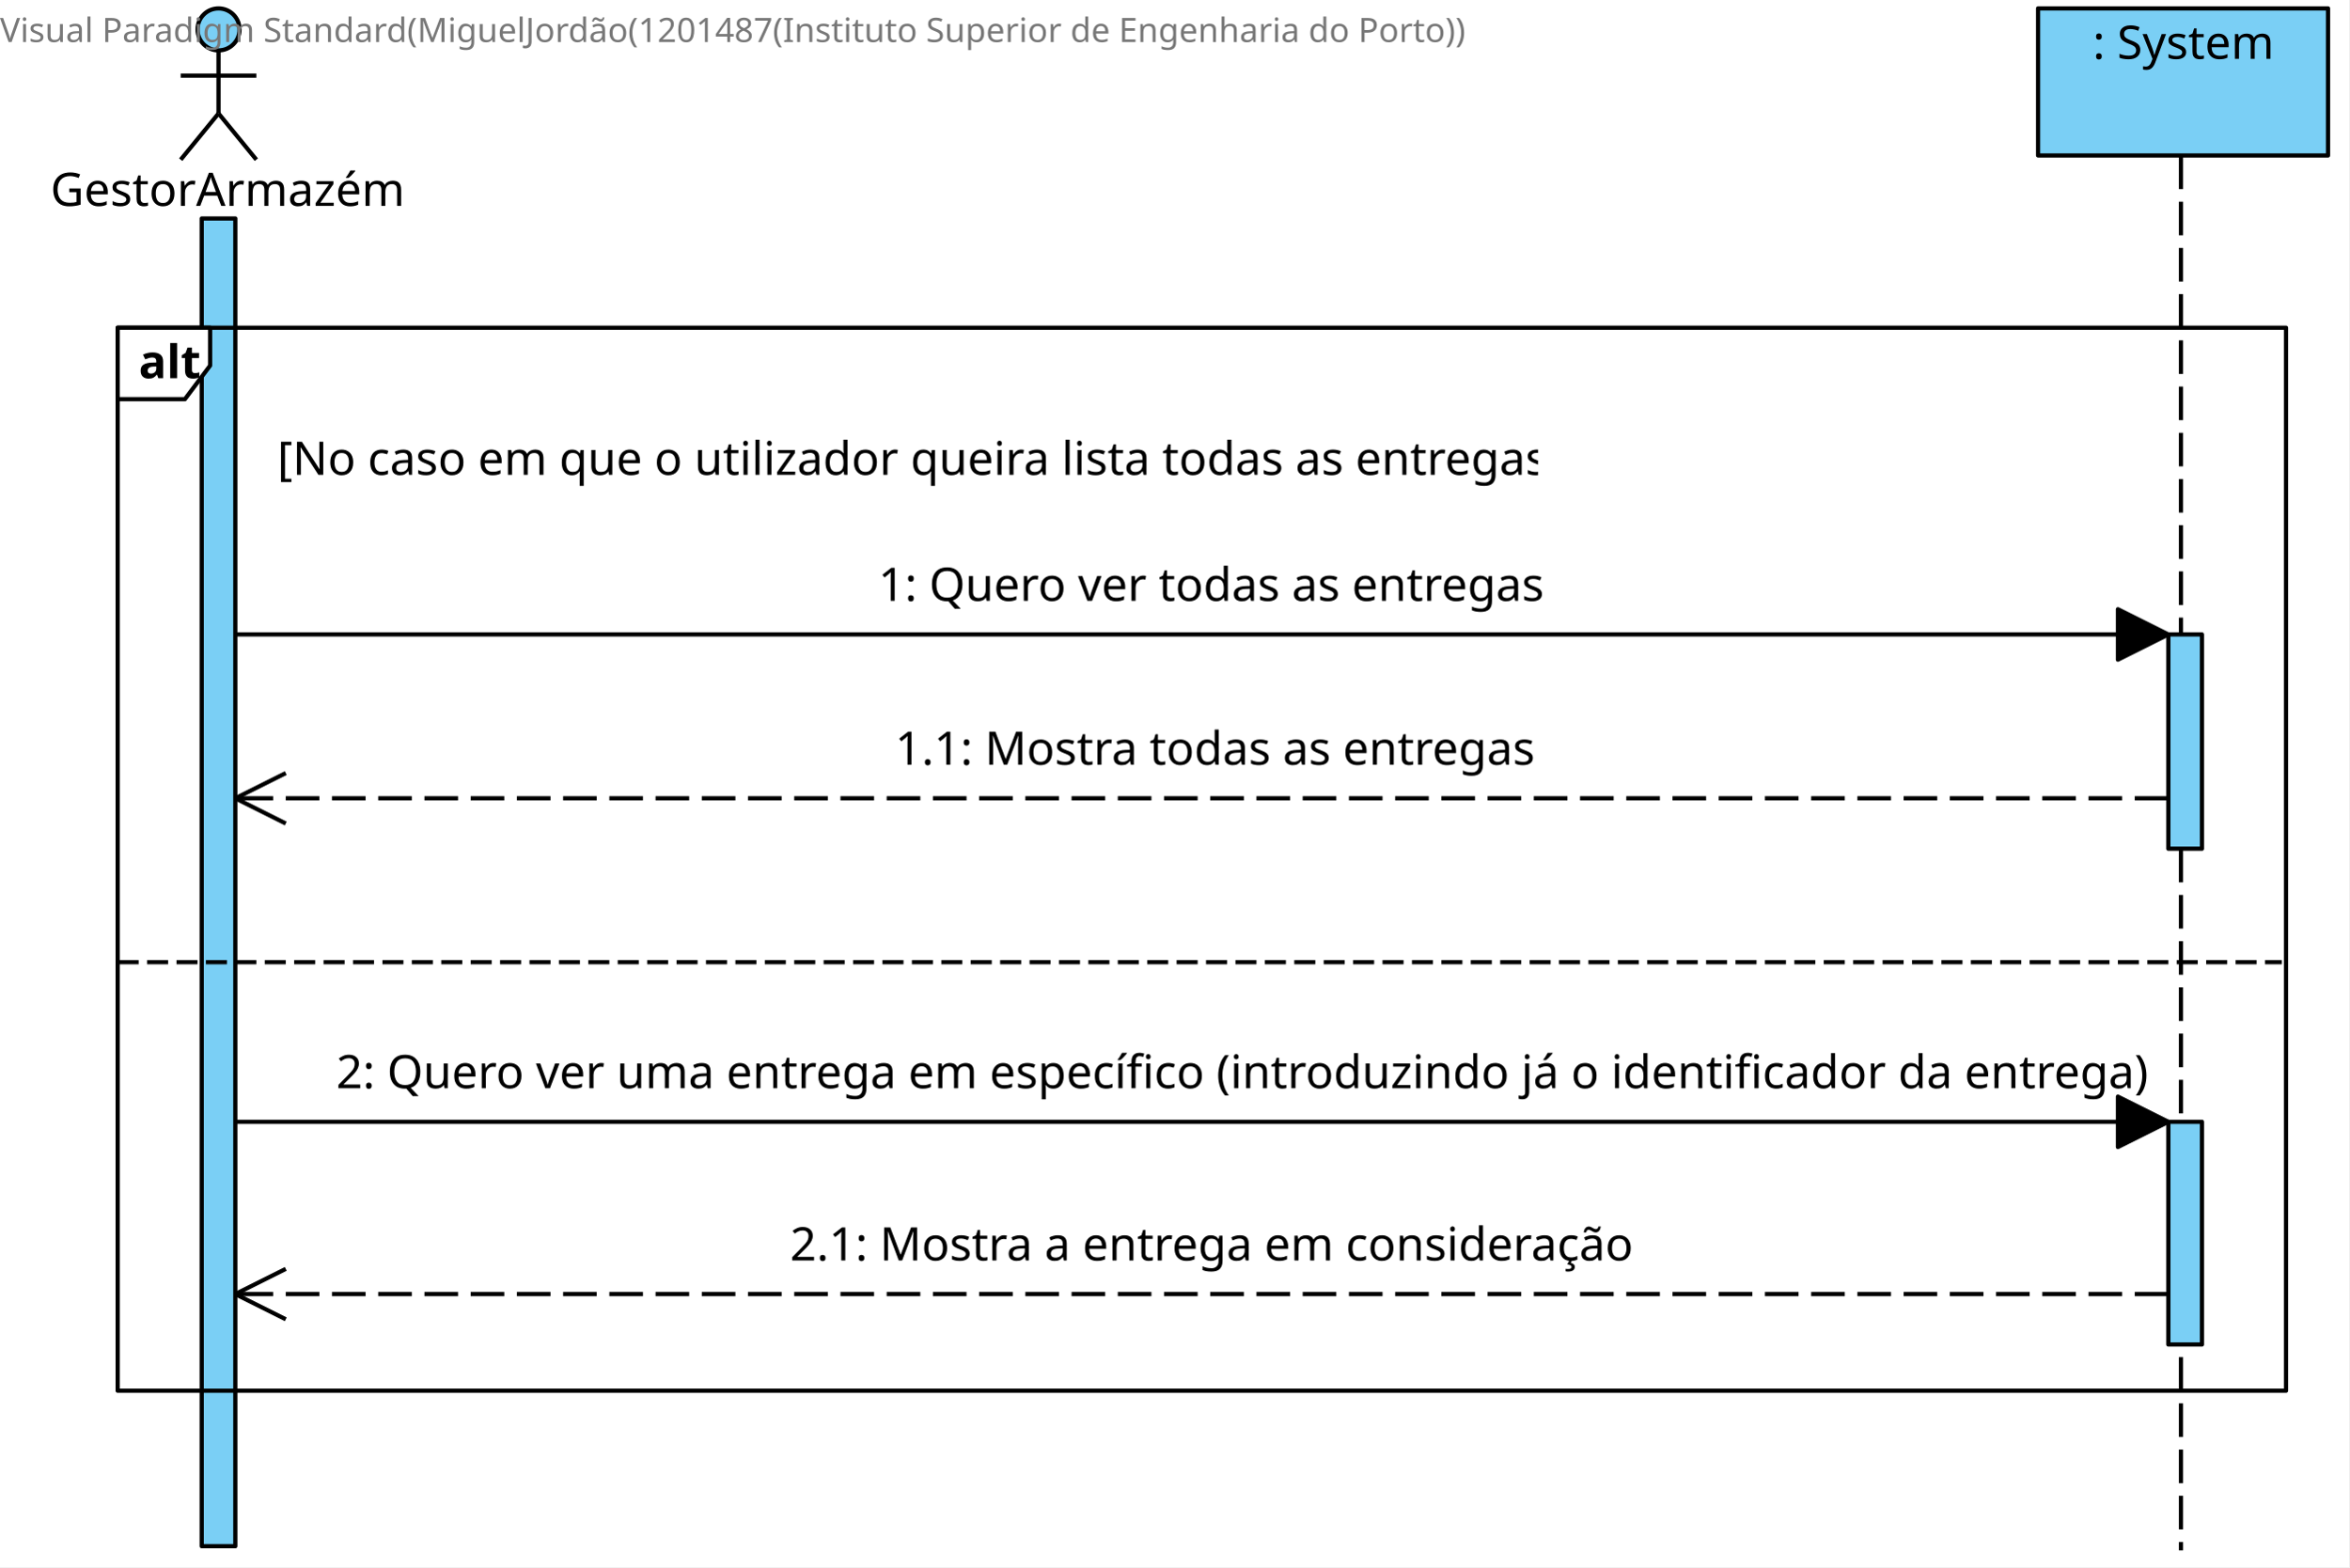
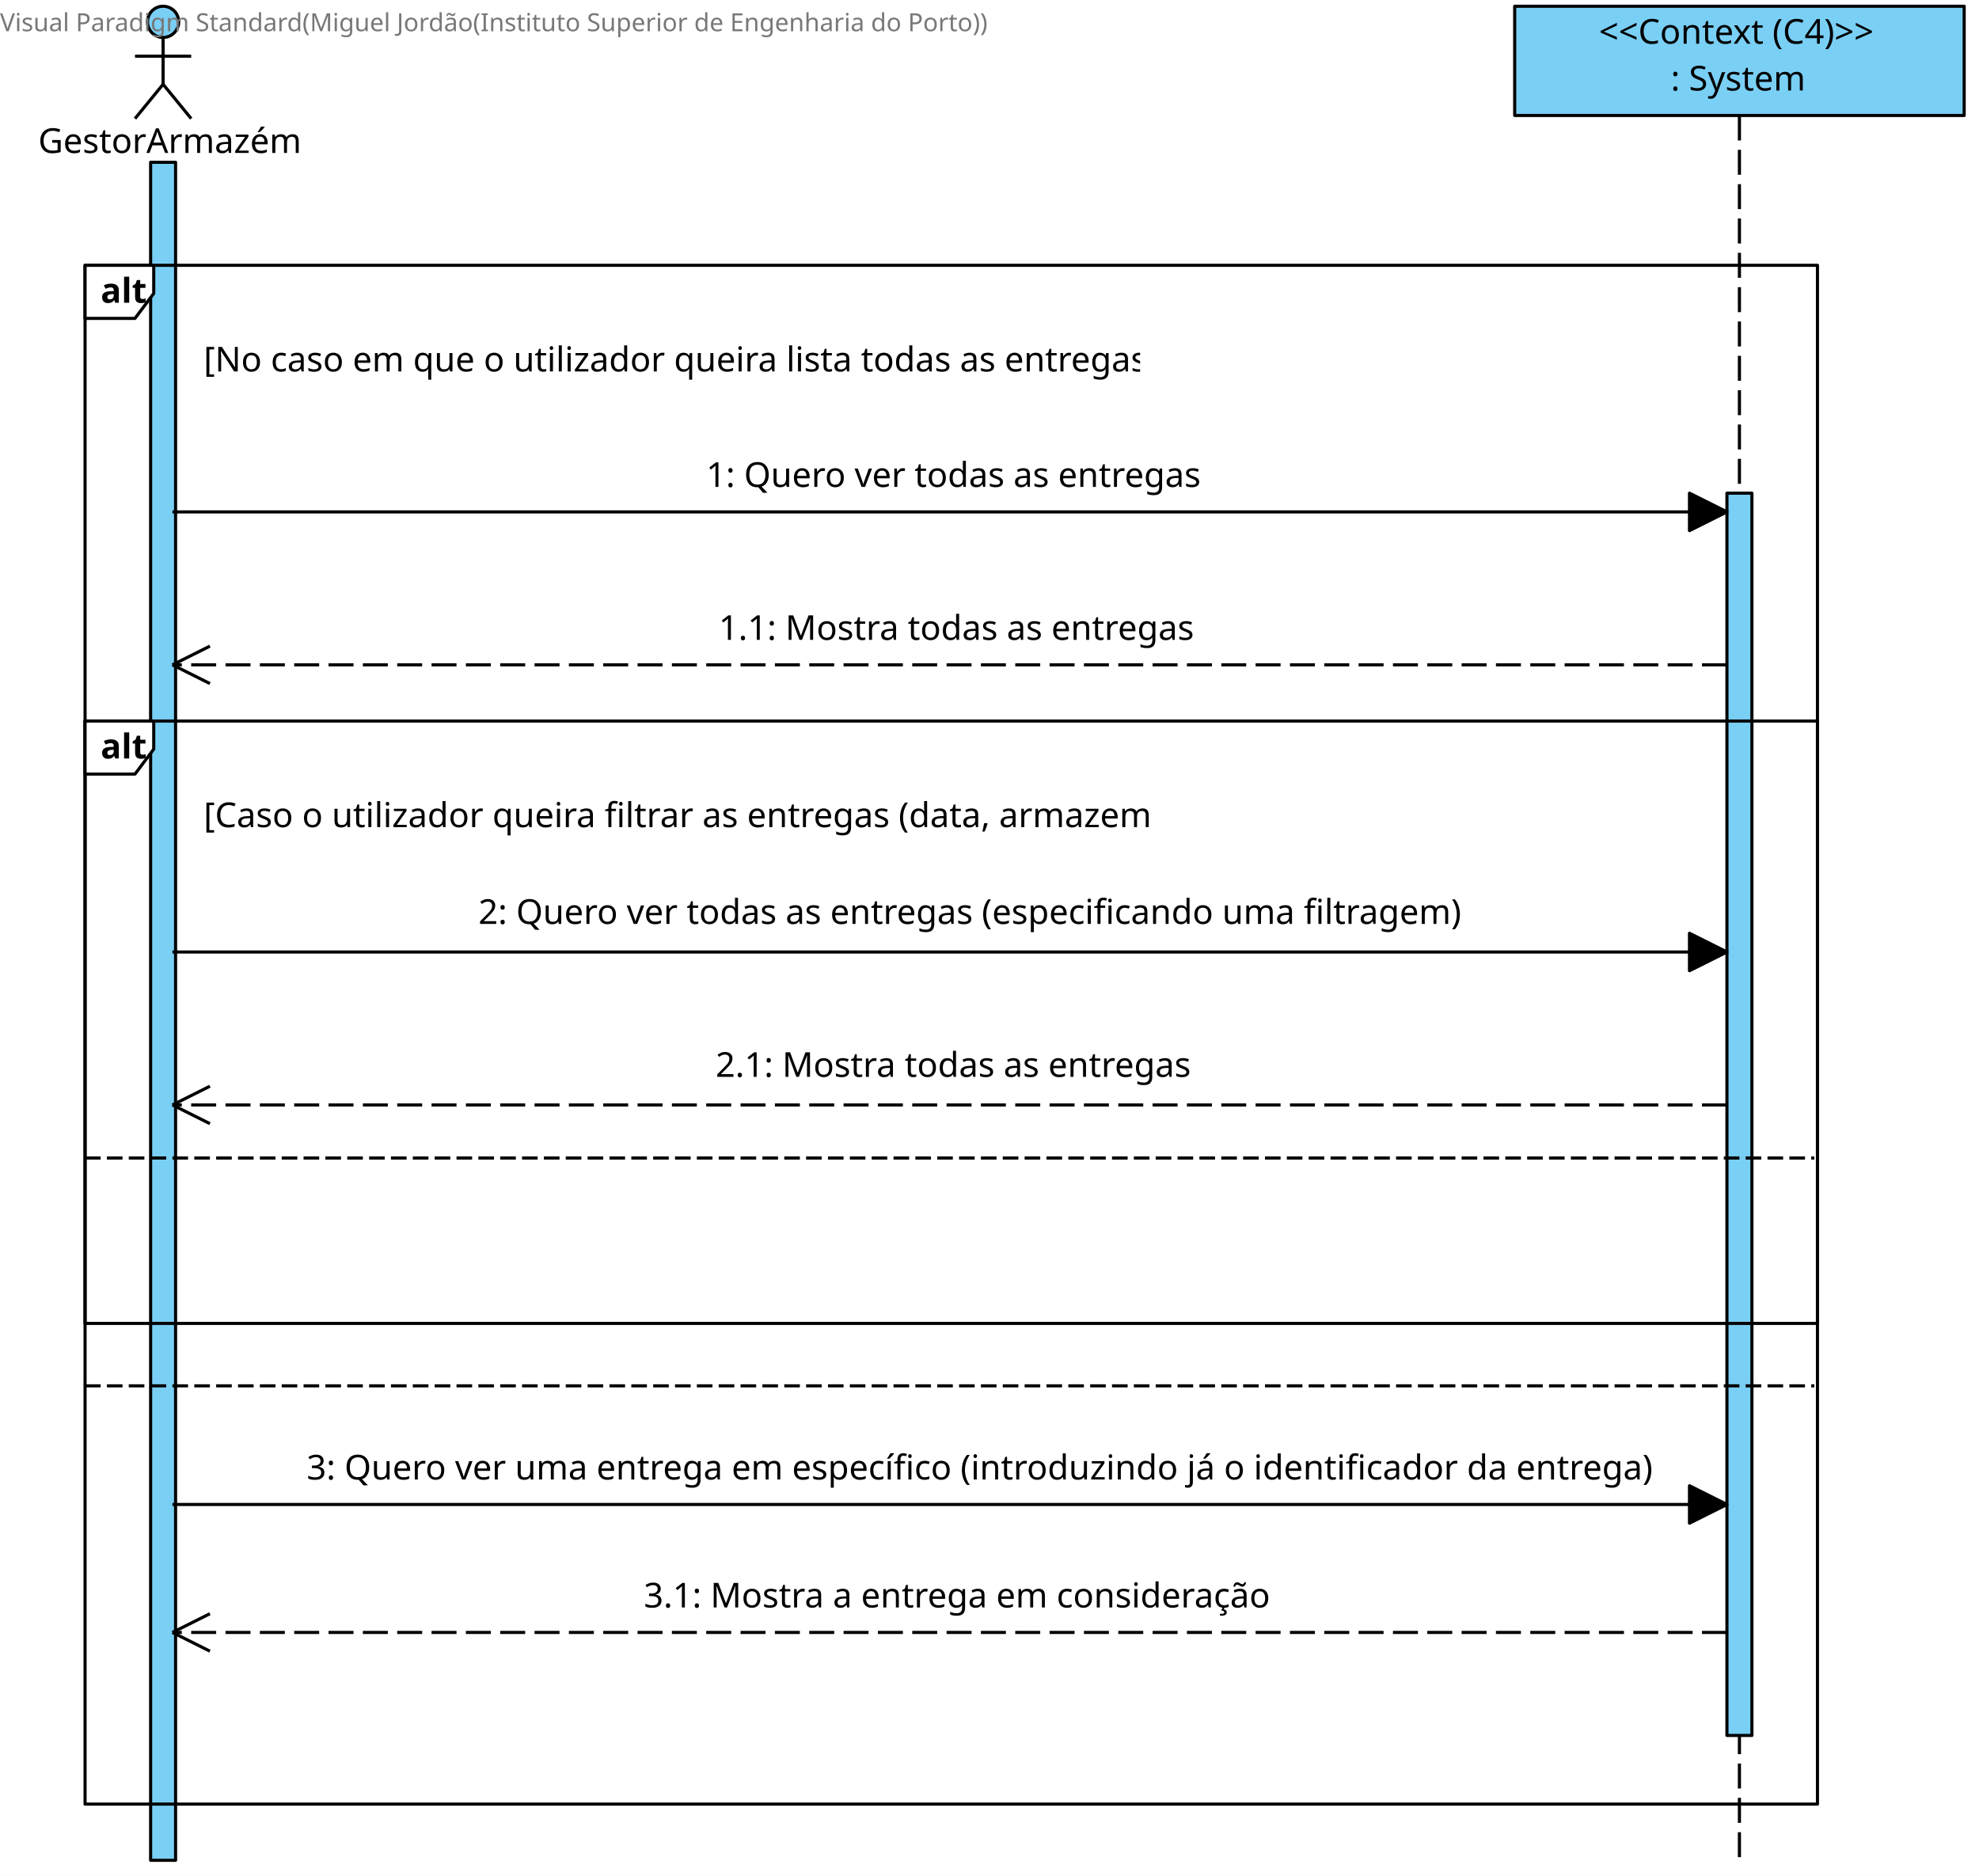
- <svg xmlns="http://www.w3.org/2000/svg" fill-opacity="0" color-rendering="auto" color-interpolation="auto" text-rendering="auto" stroke="rgb(0,0,0)" stroke-linecap="square" width="559" stroke-miterlimit="10" shape-rendering="auto" stroke-opacity="0" fill="rgb(0,0,0)" stroke-dasharray="none" font-weight="normal" stroke-width="1" height="373" font-family="'Dialog'" font-style="normal" stroke-linejoin="miter" font-size="12px" stroke-dashoffset="0" image-rendering="auto">
+ <svg xmlns="http://www.w3.org/2000/svg" fill-opacity="0" color-rendering="auto" color-interpolation="auto" text-rendering="auto" stroke="rgb(0,0,0)" stroke-linecap="square" width="634" stroke-miterlimit="10" shape-rendering="auto" stroke-opacity="0" fill="rgb(0,0,0)" stroke-dasharray="none" font-weight="normal" stroke-width="1" height="601" font-family="'Dialog'" font-style="normal" stroke-linejoin="miter" font-size="12px" stroke-dashoffset="0" image-rendering="auto">
  <defs id="genericDefs" />
  <g>
    <defs id="defs1">
      <clipPath clipPathUnits="userSpaceOnUse" id="clipPath1">
-         <path d="M-7 -7 L71 -7 L71 378 L-7 378 L-7 -7 Z" />
+         <path d="M-7 -7 L71 -7 L71 606 L-7 606 L-7 -7 Z" />
      </clipPath>
      <clipPath clipPathUnits="userSpaceOnUse" id="clipPath2">
-         <path d="M-7 -7 L81 -7 L81 378 L-7 378 L-7 -7 Z" />
+         <path d="M-7 -7 L156 -7 L156 606 L-7 606 L-7 -7 Z" />
      </clipPath>
      <clipPath clipPathUnits="userSpaceOnUse" id="clipPath3">
-         <path d="M-7 -7 L527 -7 L527 264 L-7 264 L-7 -7 Z" />
+         <path d="M-7 -7 L566 -7 L566 504 L-7 504 L-7 -7 Z" />
      </clipPath>
      <clipPath clipPathUnits="userSpaceOnUse" id="clipPath4">
-         <path d="M329 24 L329 38 L40 38 L40 24 ZM-7 -7 L-7 264 L527 264 L527 -7 Z" />
+         <path d="M-7 -7 L-7 504 L566 504 L566 -7 Z" />
      </clipPath>
      <clipPath clipPathUnits="userSpaceOnUse" id="clipPath5">
        <path d="M0 0 L0 18 L23 18 L23 0 Z" />
      </clipPath>
      <clipPath clipPathUnits="userSpaceOnUse" id="clipPath6">
-         <path d="M-7 -7 L19 -7 L19 62 L-7 62 L-7 -7 Z" />
+         <path d="M-7 -7 L19 -7 L19 409 L-7 409 L-7 -7 Z" />
      </clipPath>
      <clipPath clipPathUnits="userSpaceOnUse" id="clipPath7">
-         <path d="M-7 -7 L527 -7 L527 112 L-7 112 L-7 -7 Z" />
+         <path d="M-7 -7 L566 -7 L566 144 L-7 144 L-7 -7 Z" />
      </clipPath>
      <clipPath clipPathUnits="userSpaceOnUse" id="clipPath8">
-         <path d="M0 0 L0 4 L516 4 L516 0 Z" />
+         <path d="M0 0 L0 4 L555 4 L555 0 Z" />
      </clipPath>
      <clipPath clipPathUnits="userSpaceOnUse" id="clipPath9">
-         <path d="M-7 -7 L19 -7 L19 64 L-7 64 L-7 -7 Z" />
+         <path d="M-7 -7 L566 -7 L566 354 L-7 354 L-7 -7 Z" />
      </clipPath>
      <clipPath clipPathUnits="userSpaceOnUse" id="clipPath10">
-         <path d="M-7 -7 L527 -7 L527 145 L-7 145 L-7 -7 Z" />
+         <path d="M0 0 L0 15 L310 15 L310 0 Z" />
      </clipPath>
      <clipPath clipPathUnits="userSpaceOnUse" id="clipPath11">
-         <path d="M0 0 L0 15 L310 15 L310 0 Z" />
+         <path d="M-7 -7 L566 -7 L566 204 L-7 204 L-7 -7 Z" />
      </clipPath>
      <clipPath clipPathUnits="userSpaceOnUse" id="clipPath12">
-         <path d="M-70 -15 L140 -15 L140 30 L-70 30 L-70 -15 Z" />
+         <path d="M-7 -7 L-7 204 L566 204 L566 -7 Z" />
      </clipPath>
      <clipPath clipPathUnits="userSpaceOnUse" id="clipPath13">
+         <path d="M-7 -7 L566 -7 L566 135 L-7 135 L-7 -7 Z" />
+       </clipPath>
+       <clipPath clipPathUnits="userSpaceOnUse" id="clipPath14">
+         <path d="M0 0 L0 15 L314 15 L314 0 Z" />
+       </clipPath>
+       <clipPath clipPathUnits="userSpaceOnUse" id="clipPath15">
+         <path d="M-7 -7 L566 -7 L566 62 L-7 62 L-7 -7 Z" />
+       </clipPath>
+       <clipPath clipPathUnits="userSpaceOnUse" id="clipPath16">
        <path d="M-101 -15 L202 -15 L202 30 L-101 30 L-101 -15 Z" />
      </clipPath>
-       <clipPath clipPathUnits="userSpaceOnUse" id="clipPath14">
-         <path d="M0 0 L564 0 L564 104 L0 104 L0 0 Z" />
-       </clipPath>
-       <clipPath clipPathUnits="userSpaceOnUse" id="clipPath15">
-         <path d="M365 30 L365 45 L193 45 L193 30 ZM363 69 L363 84 L197 84 L197 69 ZM0 0 L0 104 L564 104 L564 0 Z" />
-       </clipPath>
-       <clipPath clipPathUnits="userSpaceOnUse" id="clipPath16">
-         <path d="M363 30 L363 45 L197 45 L197 30 ZM0 0 L0 104 L564 104 L564 0 L365 0 L365 6 L193 6 L193 0 Z" />
-       </clipPath>
      <clipPath clipPathUnits="userSpaceOnUse" id="clipPath17">
-         <path d="M492 30 L492 45 L65 45 L65 30 ZM385 71 L385 86 L173 86 L173 71 ZM0 0 L0 104 L564 104 L564 0 Z" />
+         <path d="M-145 -30 L290 -30 L290 60 L-145 60 L-145 -30 Z" />
      </clipPath>
      <clipPath clipPathUnits="userSpaceOnUse" id="clipPath18">
-         <path d="M385 30 L385 45 L173 45 L173 30 ZM0 0 L0 104 L564 104 L564 0 L492 0 L492 4 L65 4 L65 0 Z" />
+         <path d="M0 0 L626 0 L626 129 L0 129 L0 0 Z" />
      </clipPath>
      <clipPath clipPathUnits="userSpaceOnUse" id="clipPath19">
-         <path d="M-212 -15 L424 -15 L424 30 L-212 30 L-212 -15 Z" />
+         <path d="M396 42 L396 57 L223 57 L223 42 ZM394 91 L394 106 L227 106 L227 91 ZM0 0 L0 129 L626 129 L626 0 Z" />
      </clipPath>
      <clipPath clipPathUnits="userSpaceOnUse" id="clipPath20">
-         <path d="M-427 -15 L854 -15 L854 30 L-427 30 L-427 -15 Z" />
+         <path d="M394 43 L394 58 L227 58 L227 43 ZM0 0 L0 129 L626 129 L626 0 L396 0 L396 9 L223 9 L223 0 Z" />
      </clipPath>
      <clipPath clipPathUnits="userSpaceOnUse" id="clipPath21">
-         <path d="M-166 -15 L332 -15 L332 30 L-166 30 L-166 -15 Z" />
+         <path d="M523 43 L523 58 L95 58 L95 43 ZM416 84 L416 99 L203 99 L203 84 ZM0 0 L0 129 L626 129 L626 0 Z" />
      </clipPath>
      <clipPath clipPathUnits="userSpaceOnUse" id="clipPath22">
-         <path d="M-172 -15 L344 -15 L344 30 L-172 30 L-172 -15 Z" />
+         <path d="M523 2 L523 17 L95 17 L95 2 ZM416 43 L416 58 L203 58 L203 43 ZM0 0 L0 129 L626 129 L626 0 Z" />
+       </clipPath>
+       <clipPath clipPathUnits="userSpaceOnUse" id="clipPath23">
+         <path d="M469 41 L469 56 L150 56 L150 41 ZM393 90 L393 105 L226 105 L226 90 ZM0 0 L0 129 L626 129 L626 0 Z" />
+       </clipPath>
+       <clipPath clipPathUnits="userSpaceOnUse" id="clipPath24">
+         <path d="M393 41 L393 56 L226 56 L226 41 ZM0 0 L0 129 L626 129 L626 0 L469 0 L469 7 L150 7 L150 0 Z" />
+       </clipPath>
+       <clipPath clipPathUnits="userSpaceOnUse" id="clipPath25">
+         <path d="M-167 -15 L334 -15 L334 30 L-167 30 L-167 -15 Z" />
+       </clipPath>
+       <clipPath clipPathUnits="userSpaceOnUse" id="clipPath26">
+         <path d="M-319 -15 L638 -15 L638 30 L-319 30 L-319 -15 Z" />
+       </clipPath>
+       <clipPath clipPathUnits="userSpaceOnUse" id="clipPath27">
+         <path d="M-213 -15 L426 -15 L426 30 L-213 30 L-213 -15 Z" />
+       </clipPath>
+       <clipPath clipPathUnits="userSpaceOnUse" id="clipPath28">
+         <path d="M-428 -15 L856 -15 L856 30 L-428 30 L-428 -15 Z" />
+       </clipPath>
+       <clipPath clipPathUnits="userSpaceOnUse" id="clipPath29">
+         <path d="M-173 -15 L346 -15 L346 30 L-173 30 L-173 -15 Z" />
      </clipPath>
    </defs>
    <g fill="white" text-rendering="geometricPrecision" fill-opacity="1" stroke-opacity="1" stroke="white">
-       <rect x="0" width="559" height="373" y="0" stroke="none" />
-     </g>
-     <g font-size="11px" transform="translate(22,2)" fill-opacity="1" fill="rgb(122,207,245)" text-rendering="geometricPrecision" image-rendering="optimizeQuality" font-family="sans-serif" stroke="rgb(122,207,245)" stroke-opacity="1">
+       <rect x="0" width="634" height="601" y="0" stroke="none" />
+     </g>
+     <g font-size="11px" transform="translate(22.25,2)" fill-opacity="1" fill="rgb(122,207,245)" text-rendering="geometricPrecision" image-rendering="optimizeQuality" font-family="sans-serif" stroke="rgb(122,207,245)" stroke-opacity="1">
      <circle r="5" clip-path="url(#clipPath1)" cx="30" cy="5" stroke="none" />
-       <rect x="26" width="8" height="316" y="50" clip-path="url(#clipPath1)" stroke="none" />
-     </g>
-     <g stroke-linecap="butt" font-size="11px" transform="translate(22,2)" fill-opacity="1" fill="black" text-rendering="geometricPrecision" image-rendering="optimizeQuality" font-family="sans-serif" stroke-linejoin="round" stroke="black" stroke-opacity="1" stroke-miterlimit="0">
+       <rect x="26" width="8" height="544" y="50" clip-path="url(#clipPath1)" stroke="none" />
+     </g>
+     <g stroke-linecap="butt" font-size="11px" transform="translate(22.25,2)" fill-opacity="1" fill="black" text-rendering="geometricPrecision" image-rendering="optimizeQuality" font-family="sans-serif" stroke-linejoin="round" stroke="black" stroke-opacity="1" stroke-miterlimit="0">
      <circle fill="none" r="5" clip-path="url(#clipPath1)" cx="30" cy="5" />
-       <rect fill="none" x="26" width="8" height="316" y="50" clip-path="url(#clipPath1)" />
+       <rect fill="none" x="26" width="8" height="544" y="50" clip-path="url(#clipPath1)" />
      <line y2="25" fill="none" x1="30" clip-path="url(#clipPath1)" x2="30" y1="10" />
      <line y2="36" fill="none" x1="30" clip-path="url(#clipPath1)" x2="21" y1="25" />
      <line y2="36" fill="none" x1="30" clip-path="url(#clipPath1)" x2="39" y1="25" />
      <line y2="16" fill="none" x1="21" clip-path="url(#clipPath1)" x2="39" y1="16" />
    </g>
-     <g font-size="11px" transform="translate(485,2)" fill-opacity="1" fill="rgb(122,207,245)" text-rendering="geometricPrecision" image-rendering="optimizeQuality" font-family="sans-serif" stroke="rgb(122,207,245)" stroke-opacity="1">
-       <rect x="0" width="69" height="35" y="0" clip-path="url(#clipPath2)" stroke="none" />
-     </g>
-     <g stroke-linecap="butt" font-size="11px" transform="translate(485,2)" fill-opacity="1" fill="black" text-rendering="geometricPrecision" image-rendering="optimizeQuality" font-family="sans-serif" stroke-linejoin="round" stroke="black" stroke-opacity="1" stroke-miterlimit="0">
-       <rect fill="none" x="0" width="69" height="35" y="0" clip-path="url(#clipPath2)" />
-       <line clip-path="url(#clipPath2)" fill="none" x1="34" x2="34" y1="35" y2="367" stroke-linejoin="bevel" stroke-dasharray="8,3" />
-     </g>
-     <g fill-opacity="1" text-rendering="geometricPrecision" stroke="black" stroke-linecap="butt" transform="translate(28,78)" stroke-miterlimit="0" stroke-opacity="1" fill="black" font-weight="bold" font-family="sans-serif" stroke-linejoin="round" font-size="11px" image-rendering="optimizeQuality">
-       <rect fill="none" x="0" width="516" height="253" y="0" clip-path="url(#clipPath4)" />
-     </g>
-     <g font-size="11px" transform="translate(28,78)" fill-opacity="1" fill="white" text-rendering="geometricPrecision" image-rendering="optimizeQuality" font-family="sans-serif" stroke="white" font-weight="bold" stroke-opacity="1">
+     <g font-size="11px" transform="translate(485.25,2)" fill-opacity="1" fill="rgb(122,207,245)" text-rendering="geometricPrecision" image-rendering="optimizeQuality" font-family="sans-serif" stroke="rgb(122,207,245)" stroke-opacity="1">
+       <rect x="0" width="144" height="35" y="0" clip-path="url(#clipPath2)" stroke="none" />
+     </g>
+     <g stroke-linecap="butt" font-size="11px" transform="translate(485.25,2)" fill-opacity="1" fill="black" text-rendering="geometricPrecision" image-rendering="optimizeQuality" font-family="sans-serif" stroke-linejoin="round" stroke="black" stroke-opacity="1" stroke-miterlimit="0">
+       <rect fill="none" x="0" width="144" height="35" y="0" clip-path="url(#clipPath2)" />
+       <line clip-path="url(#clipPath2)" fill="none" x1="72" x2="72" y1="35" y2="595" stroke-linejoin="bevel" stroke-dasharray="8,3" />
+     </g>
+     <g fill-opacity="1" text-rendering="geometricPrecision" stroke="black" stroke-linecap="butt" transform="translate(27.25,85)" stroke-miterlimit="0" stroke-opacity="1" fill="black" font-weight="bold" font-family="sans-serif" stroke-linejoin="round" font-size="11px" image-rendering="optimizeQuality">
+       <rect fill="none" x="0" width="555" height="493" y="0" clip-path="url(#clipPath4)" />
+     </g>
+     <g font-size="11px" transform="translate(27.25,85)" fill-opacity="1" fill="white" text-rendering="geometricPrecision" image-rendering="optimizeQuality" font-family="sans-serif" stroke="white" font-weight="bold" stroke-opacity="1">
      <path d="M22 0 L22 9 L16 17 L0 17 L0 0 Z" stroke="none" clip-path="url(#clipPath4)" />
    </g>
-     <g fill-opacity="1" text-rendering="geometricPrecision" stroke="black" stroke-linecap="butt" transform="translate(28,78)" stroke-miterlimit="0" stroke-opacity="1" fill="black" font-weight="bold" font-family="sans-serif" stroke-linejoin="round" font-size="11px" image-rendering="optimizeQuality">
+     <g fill-opacity="1" text-rendering="geometricPrecision" stroke="black" stroke-linecap="butt" transform="translate(27.25,85)" stroke-miterlimit="0" stroke-opacity="1" fill="black" font-weight="bold" font-family="sans-serif" stroke-linejoin="round" font-size="11px" image-rendering="optimizeQuality">
      <path fill="none" d="M22 0 L22 9 L16 17 L0 17 L0 0 Z" clip-path="url(#clipPath4)" />
    </g>
-     <g font-size="11px" transform="translate(28,78)" fill-opacity="1" fill="black" text-rendering="geometricPrecision" image-rendering="optimizeQuality" font-family="sans-serif" stroke="black" font-weight="bold" stroke-opacity="1">
+     <g font-size="11px" transform="translate(27.25,85)" fill-opacity="1" fill="black" text-rendering="geometricPrecision" image-rendering="optimizeQuality" font-family="sans-serif" stroke="black" font-weight="bold" stroke-opacity="1">
      <text x="5" xml:space="preserve" y="12" clip-path="url(#clipPath5)" stroke="none">alt</text>
    </g>
-     <g font-size="11px" transform="translate(516,151)" fill-opacity="1" fill="rgb(122,207,245)" text-rendering="geometricPrecision" image-rendering="optimizeQuality" font-family="sans-serif" stroke="rgb(122,207,245)" stroke-opacity="1">
-       <rect x="0" width="8" height="51" y="0" clip-path="url(#clipPath6)" stroke="none" />
-     </g>
-     <g stroke-linecap="butt" font-size="11px" transform="translate(516,151)" fill-opacity="1" fill="black" text-rendering="geometricPrecision" image-rendering="optimizeQuality" font-family="sans-serif" stroke-linejoin="round" stroke="black" stroke-opacity="1" stroke-miterlimit="0">
-       <rect fill="none" x="0" width="8" height="51" y="0" clip-path="url(#clipPath6)" />
-     </g>
-     <g font-size="11px" transform="translate(516,267)" fill-opacity="1" fill="rgb(122,207,245)" text-rendering="geometricPrecision" image-rendering="optimizeQuality" font-family="sans-serif" stroke="rgb(122,207,245)" stroke-opacity="1">
-       <rect x="0" width="8" height="53" y="0" clip-path="url(#clipPath9)" stroke="none" />
-     </g>
-     <g stroke-linecap="butt" font-size="11px" transform="translate(516,267)" fill-opacity="1" fill="black" text-rendering="geometricPrecision" image-rendering="optimizeQuality" font-family="sans-serif" stroke-linejoin="round" stroke="black" stroke-opacity="1" stroke-miterlimit="0">
-       <rect fill="none" x="0" width="8" height="53" y="0" clip-path="url(#clipPath9)" />
-     </g>
-     <g fill-opacity="1" text-rendering="geometricPrecision" stroke="black" stroke-linecap="butt" transform="translate(28,96)" stroke-miterlimit="0" stroke-opacity="1" fill="black" stroke-dasharray="5,2" font-family="sans-serif" stroke-linejoin="bevel" font-size="11px" image-rendering="optimizeQuality">
-       <line y2="133" fill="none" x1="0" clip-path="url(#clipPath10)" x2="515" y1="133" />
-     </g>
-     <g font-size="11px" transform="translate(56,101)" fill-opacity="1" fill="white" text-rendering="geometricPrecision" image-rendering="optimizeQuality" font-family="sans-serif" stroke="white" stroke-opacity="1">
-       <rect x="9" width="291" height="17" y="-1" clip-path="url(#clipPath11)" stroke="none" />
-       <text fill="black" x="10" xml:space="preserve" y="12" clip-path="url(#clipPath11)" stroke="none">[No caso em que o utilizador queira lista todas as entregas]</text>
-     </g>
-     <g font-size="11px" transform="translate(485,2)" fill-opacity="1" fill="black" text-rendering="geometricPrecision" image-rendering="optimizeQuality" font-family="sans-serif" stroke="black" stroke-opacity="1">
-       <text x="13" xml:space="preserve" y="12" clip-path="url(#clipPath12)" stroke="none">: System</text>
-     </g>
-     <g font-size="11px" transform="translate(2,37)" fill-opacity="1" fill="black" text-rendering="geometricPrecision" image-rendering="optimizeQuality" font-family="sans-serif" stroke="black" stroke-opacity="1">
-       <text x="10" xml:space="preserve" y="12" clip-path="url(#clipPath13)" stroke="none">GestorArmazém</text>
-     </g>
-     <g stroke-linecap="butt" font-size="11px" transform="translate(6,101)" fill-opacity="1" fill="black" text-rendering="geometricPrecision" image-rendering="optimizeQuality" font-family="sans-serif" stroke-linejoin="round" stroke="black" stroke-opacity="1">
-       <line y2="50" fill="none" x1="50" clip-path="url(#clipPath15)" x2="510" y1="50" />
-       <polygon points=" 510 50 498 44 498 56" clip-path="url(#clipPath15)" stroke="none" />
-       <polygon fill="none" points=" 510 50 498 44 498 56" clip-path="url(#clipPath15)" />
-     </g>
-     <g fill-opacity="1" text-rendering="geometricPrecision" stroke="black" stroke-linecap="butt" transform="translate(6,140)" stroke-miterlimit="0" stroke-opacity="1" fill="black" stroke-dasharray="8,3" font-family="sans-serif" stroke-linejoin="round" font-size="11px" image-rendering="optimizeQuality">
-       <line y2="50" fill="none" x1="510" clip-path="url(#clipPath16)" x2="50" y1="50" />
-       <line clip-path="url(#clipPath16)" fill="none" x1="50" x2="62" y1="50" y2="56" stroke-dasharray="none" stroke-miterlimit="10" />
-       <line clip-path="url(#clipPath16)" fill="none" x1="50" x2="62" y1="50" y2="44" stroke-dasharray="none" stroke-miterlimit="10" />
-     </g>
-     <g stroke-linecap="butt" font-size="11px" transform="translate(6,217)" fill-opacity="1" fill="black" text-rendering="geometricPrecision" image-rendering="optimizeQuality" font-family="sans-serif" stroke-linejoin="round" stroke="black" stroke-opacity="1">
-       <line y2="50" fill="none" x1="50" clip-path="url(#clipPath17)" x2="510" y1="50" />
-       <polygon points=" 510 50 498 44 498 56" clip-path="url(#clipPath17)" stroke="none" />
-       <polygon fill="none" points=" 510 50 498 44 498 56" clip-path="url(#clipPath17)" />
-     </g>
-     <g fill-opacity="1" text-rendering="geometricPrecision" stroke="black" stroke-linecap="butt" transform="translate(6,258)" stroke-miterlimit="0" stroke-opacity="1" fill="black" stroke-dasharray="8,3" font-family="sans-serif" stroke-linejoin="round" font-size="11px" image-rendering="optimizeQuality">
-       <line y2="50" fill="none" x1="510" clip-path="url(#clipPath18)" x2="50" y1="50" />
-       <line clip-path="url(#clipPath18)" fill="none" x1="50" x2="62" y1="50" y2="56" stroke-dasharray="none" stroke-miterlimit="10" />
-       <line clip-path="url(#clipPath18)" fill="none" x1="50" x2="62" y1="50" y2="44" stroke-dasharray="none" stroke-miterlimit="10" />
-     </g>
-     <g font-size="11px" transform="translate(179,288)" fill-opacity="1" fill="white" text-rendering="geometricPrecision" image-rendering="optimizeQuality" font-family="sans-serif" stroke="white" stroke-opacity="1">
-       <rect x="0" width="212" height="15" y="0" clip-path="url(#clipPath19)" stroke="none" />
-       <text fill="black" x="9" xml:space="preserve" y="12" clip-path="url(#clipPath19)" stroke="none">2.1: Mostra a entrega em consideração</text>
-     </g>
-     <g font-size="11px" transform="translate(71,247)" fill-opacity="1" fill="white" text-rendering="geometricPrecision" image-rendering="optimizeQuality" font-family="sans-serif" stroke="white" stroke-opacity="1">
-       <rect x="0" width="427" height="15" y="0" clip-path="url(#clipPath20)" stroke="none" />
-       <text fill="black" x="9" xml:space="preserve" y="12" clip-path="url(#clipPath20)" stroke="none">2: Quero ver uma entrega em específico (introduzindo já o identificador da entrega)</text>
-     </g>
-     <g font-size="11px" transform="translate(203,170)" fill-opacity="1" fill="white" text-rendering="geometricPrecision" image-rendering="optimizeQuality" font-family="sans-serif" stroke="white" stroke-opacity="1">
-       <rect x="0" width="166" height="15" y="0" clip-path="url(#clipPath21)" stroke="none" />
-       <text fill="black" x="10" xml:space="preserve" y="12" clip-path="url(#clipPath21)" stroke="none">1.1: Mostra todas as entregas</text>
-     </g>
-     <g font-size="11px" transform="translate(199,131)" fill-opacity="1" fill="white" text-rendering="geometricPrecision" image-rendering="optimizeQuality" font-family="sans-serif" stroke="white" stroke-opacity="1">
-       <rect x="0" width="172" height="15" y="0" clip-path="url(#clipPath22)" stroke="none" />
-       <text fill="black" x="10" xml:space="preserve" y="12" clip-path="url(#clipPath22)" stroke="none">1: Quero ver todas as entregas</text>
+     <g font-size="11px" transform="translate(553.25,158)" fill-opacity="1" fill="rgb(122,207,245)" text-rendering="geometricPrecision" image-rendering="optimizeQuality" font-family="sans-serif" stroke="rgb(122,207,245)" stroke-opacity="1">
+       <rect x="0" width="8" height="398" y="0" clip-path="url(#clipPath6)" stroke="none" />
+     </g>
+     <g stroke-linecap="butt" font-size="11px" transform="translate(553.25,158)" fill-opacity="1" fill="black" text-rendering="geometricPrecision" image-rendering="optimizeQuality" font-family="sans-serif" stroke-linejoin="round" stroke="black" stroke-opacity="1" stroke-miterlimit="0">
+       <rect fill="none" x="0" width="8" height="398" y="0" clip-path="url(#clipPath6)" />
+     </g>
+     <g fill-opacity="1" text-rendering="geometricPrecision" stroke="black" stroke-linecap="butt" transform="translate(27.25,102)" stroke-miterlimit="0" stroke-opacity="1" fill="black" stroke-dasharray="5,2" font-family="sans-serif" stroke-linejoin="bevel" font-size="11px" image-rendering="optimizeQuality">
+       <line y2="342" fill="none" x1="0" clip-path="url(#clipPath9)" x2="554" y1="342" />
+     </g>
+     <g font-size="11px" transform="translate(55.25,107)" fill-opacity="1" fill="white" text-rendering="geometricPrecision" image-rendering="optimizeQuality" font-family="sans-serif" stroke="white" stroke-opacity="1">
+       <rect x="9" width="291" height="17" y="-1" clip-path="url(#clipPath10)" stroke="none" />
+       <text fill="black" x="10" xml:space="preserve" y="12" clip-path="url(#clipPath10)" stroke="none">[No caso em que o utilizador queira lista todas as entregas]</text>
+     </g>
+     <g fill-opacity="1" text-rendering="geometricPrecision" stroke="black" stroke-linecap="butt" transform="translate(27.25,231)" stroke-miterlimit="0" stroke-opacity="1" fill="black" font-weight="bold" font-family="sans-serif" stroke-linejoin="round" font-size="11px" image-rendering="optimizeQuality">
+       <rect fill="none" x="0" width="555" height="193" y="0" clip-path="url(#clipPath12)" />
+     </g>
+     <g font-size="11px" transform="translate(27.25,231)" fill-opacity="1" fill="white" text-rendering="geometricPrecision" image-rendering="optimizeQuality" font-family="sans-serif" stroke="white" font-weight="bold" stroke-opacity="1">
+       <path d="M22 0 L22 9 L16 17 L0 17 L0 0 Z" stroke="none" clip-path="url(#clipPath12)" />
+     </g>
+     <g fill-opacity="1" text-rendering="geometricPrecision" stroke="black" stroke-linecap="butt" transform="translate(27.25,231)" stroke-miterlimit="0" stroke-opacity="1" fill="black" font-weight="bold" font-family="sans-serif" stroke-linejoin="round" font-size="11px" image-rendering="optimizeQuality">
+       <path fill="none" d="M22 0 L22 9 L16 17 L0 17 L0 0 Z" clip-path="url(#clipPath12)" />
+     </g>
+     <g font-size="11px" transform="translate(27.25,231)" fill-opacity="1" fill="black" text-rendering="geometricPrecision" image-rendering="optimizeQuality" font-family="sans-serif" stroke="black" font-weight="bold" stroke-opacity="1">
+       <text x="5" xml:space="preserve" y="12" clip-path="url(#clipPath5)" stroke="none">alt</text>
+     </g>
+     <g fill-opacity="1" text-rendering="geometricPrecision" stroke="black" stroke-linecap="butt" transform="translate(27.25,248)" stroke-miterlimit="0" stroke-opacity="1" fill="black" stroke-dasharray="5,2" font-family="sans-serif" stroke-linejoin="bevel" font-size="11px" image-rendering="optimizeQuality">
+       <line y2="123" fill="none" x1="0" clip-path="url(#clipPath13)" x2="554" y1="123" />
+     </g>
+     <g font-size="11px" transform="translate(55.25,253)" fill-opacity="1" fill="white" text-rendering="geometricPrecision" image-rendering="optimizeQuality" font-family="sans-serif" stroke="white" stroke-opacity="1">
+       <rect x="9" width="295" height="17" y="-1" clip-path="url(#clipPath14)" stroke="none" />
+       <text fill="black" x="10" xml:space="preserve" y="12" clip-path="url(#clipPath14)" stroke="none">[Caso o utilizador queira filtrar as entregas (data, armazem)]</text>
+     </g>
+     <g font-size="11px" transform="translate(2.25,37)" fill-opacity="1" fill="black" text-rendering="geometricPrecision" image-rendering="optimizeQuality" font-family="sans-serif" stroke="black" stroke-opacity="1">
+       <text x="10" xml:space="preserve" y="12" clip-path="url(#clipPath16)" stroke="none">GestorArmazém</text>
+     </g>
+     <g font-size="11px" transform="translate(485.25,2)" fill-opacity="1" fill="black" text-rendering="geometricPrecision" image-rendering="optimizeQuality" font-family="sans-serif" stroke="black" stroke-opacity="1">
+       <text x="27" xml:space="preserve" y="12" clip-path="url(#clipPath17)" stroke="none">&lt;&lt;Context (C4)&gt;&gt;</text>
+       <text x="50" xml:space="preserve" y="27" clip-path="url(#clipPath17)" stroke="none">: System</text>
+     </g>
+     <g stroke-linecap="butt" font-size="11px" transform="translate(-6.75,102)" fill-opacity="1" fill="black" text-rendering="geometricPrecision" image-rendering="optimizeQuality" font-family="sans-serif" stroke-linejoin="round" stroke="black" stroke-opacity="1">
+       <line y2="62" fill="none" x1="62" clip-path="url(#clipPath19)" x2="560" y1="62" />
+       <polygon points=" 560 62 548 56 548 68" clip-path="url(#clipPath19)" stroke="none" />
+       <polygon fill="none" points=" 560 62 548 56 548 68" clip-path="url(#clipPath19)" />
+     </g>
+     <g fill-opacity="1" text-rendering="geometricPrecision" stroke="black" stroke-linecap="butt" transform="translate(-6.75,150)" stroke-miterlimit="0" stroke-opacity="1" fill="black" stroke-dasharray="8,3" font-family="sans-serif" stroke-linejoin="round" font-size="11px" image-rendering="optimizeQuality">
+       <line y2="63" fill="none" x1="560" clip-path="url(#clipPath20)" x2="62" y1="63" />
+       <line clip-path="url(#clipPath20)" fill="none" x1="62" x2="74" y1="63" y2="69" stroke-dasharray="none" stroke-miterlimit="10" />
+       <line clip-path="url(#clipPath20)" fill="none" x1="62" x2="74" y1="63" y2="57" stroke-dasharray="none" stroke-miterlimit="10" />
+     </g>
+     <g stroke-linecap="butt" font-size="11px" transform="translate(-6.75,419)" fill-opacity="1" fill="black" text-rendering="geometricPrecision" image-rendering="optimizeQuality" font-family="sans-serif" stroke-linejoin="round" stroke="black" stroke-opacity="1">
+       <line y2="63" fill="none" x1="62" clip-path="url(#clipPath21)" x2="560" y1="63" />
+       <polygon points=" 560 63 548 57 548 69" clip-path="url(#clipPath21)" stroke="none" />
+       <polygon fill="none" points=" 560 63 548 57 548 69" clip-path="url(#clipPath21)" />
+     </g>
+     <g fill-opacity="1" text-rendering="geometricPrecision" stroke="black" stroke-linecap="butt" transform="translate(-6.75,460)" stroke-miterlimit="0" stroke-opacity="1" fill="black" stroke-dasharray="8,3" font-family="sans-serif" stroke-linejoin="round" font-size="11px" image-rendering="optimizeQuality">
+       <line y2="63" fill="none" x1="560" clip-path="url(#clipPath22)" x2="62" y1="63" />
+       <line clip-path="url(#clipPath22)" fill="none" x1="62" x2="74" y1="63" y2="69" stroke-dasharray="none" stroke-miterlimit="10" />
+       <line clip-path="url(#clipPath22)" fill="none" x1="62" x2="74" y1="63" y2="57" stroke-dasharray="none" stroke-miterlimit="10" />
+     </g>
+     <g stroke-linecap="butt" font-size="11px" transform="translate(-6.75,243)" fill-opacity="1" fill="black" text-rendering="geometricPrecision" image-rendering="optimizeQuality" font-family="sans-serif" stroke-linejoin="round" stroke="black" stroke-opacity="1">
+       <line y2="62" fill="none" x1="62" clip-path="url(#clipPath23)" x2="560" y1="62" />
+       <polygon points=" 560 62 548 56 548 68" clip-path="url(#clipPath23)" stroke="none" />
+       <polygon fill="none" points=" 560 62 548 56 548 68" clip-path="url(#clipPath23)" />
+     </g>
+     <g fill-opacity="1" text-rendering="geometricPrecision" stroke="black" stroke-linecap="butt" transform="translate(-6.75,292)" stroke-miterlimit="0" stroke-opacity="1" fill="black" stroke-dasharray="8,3" font-family="sans-serif" stroke-linejoin="round" font-size="11px" image-rendering="optimizeQuality">
+       <line y2="62" fill="none" x1="560" clip-path="url(#clipPath24)" x2="62" y1="62" />
+       <line clip-path="url(#clipPath24)" fill="none" x1="62" x2="74" y1="62" y2="68" stroke-dasharray="none" stroke-miterlimit="10" />
+       <line clip-path="url(#clipPath24)" fill="none" x1="62" x2="74" y1="62" y2="56" stroke-dasharray="none" stroke-miterlimit="10" />
+     </g>
+     <g font-size="11px" transform="translate(219.25,333)" fill-opacity="1" fill="white" text-rendering="geometricPrecision" image-rendering="optimizeQuality" font-family="sans-serif" stroke="white" stroke-opacity="1">
+       <rect x="0" width="167" height="15" y="0" clip-path="url(#clipPath25)" stroke="none" />
+       <text fill="black" x="10" xml:space="preserve" y="12" clip-path="url(#clipPath25)" stroke="none">2.1: Mostra todas as entregas</text>
+     </g>
+     <g font-size="11px" transform="translate(143.25,284)" fill-opacity="1" fill="white" text-rendering="geometricPrecision" image-rendering="optimizeQuality" font-family="sans-serif" stroke="white" stroke-opacity="1">
+       <rect x="0" width="319" height="15" y="0" clip-path="url(#clipPath26)" stroke="none" />
+       <text fill="black" x="10" xml:space="preserve" y="12" clip-path="url(#clipPath26)" stroke="none">2: Quero ver todas as entregas (especificando uma filtragem)</text>
+     </g>
+     <g font-size="11px" transform="translate(196.25,503)" fill-opacity="1" fill="white" text-rendering="geometricPrecision" image-rendering="optimizeQuality" font-family="sans-serif" stroke="white" stroke-opacity="1">
+       <rect x="0" width="213" height="15" y="0" clip-path="url(#clipPath27)" stroke="none" />
+       <text fill="black" x="10" xml:space="preserve" y="12" clip-path="url(#clipPath27)" stroke="none">3.1: Mostra a entrega em consideração</text>
+     </g>
+     <g font-size="11px" transform="translate(88.25,462)" fill-opacity="1" fill="white" text-rendering="geometricPrecision" image-rendering="optimizeQuality" font-family="sans-serif" stroke="white" stroke-opacity="1">
+       <rect x="0" width="428" height="15" y="0" clip-path="url(#clipPath28)" stroke="none" />
+       <text fill="black" x="10" xml:space="preserve" y="12" clip-path="url(#clipPath28)" stroke="none">3: Quero ver uma entrega em específico (introduzindo já o identificador da entrega)</text>
+     </g>
+     <g font-size="11px" transform="translate(220.25,193)" fill-opacity="1" fill="white" text-rendering="geometricPrecision" image-rendering="optimizeQuality" font-family="sans-serif" stroke="white" stroke-opacity="1">
+       <rect x="0" width="167" height="15" y="0" clip-path="url(#clipPath25)" stroke="none" />
+       <text fill="black" x="10" xml:space="preserve" y="12" clip-path="url(#clipPath25)" stroke="none">1.1: Mostra todas as entregas</text>
+     </g>
+     <g font-size="11px" transform="translate(216.25,144)" fill-opacity="1" fill="white" text-rendering="geometricPrecision" image-rendering="optimizeQuality" font-family="sans-serif" stroke="white" stroke-opacity="1">
+       <rect x="0" width="173" height="15" y="0" clip-path="url(#clipPath29)" stroke="none" />
+       <text fill="black" x="10" xml:space="preserve" y="12" clip-path="url(#clipPath29)" stroke="none">1: Quero ver todas as entregas</text>
    </g>
    <g font-size="8px" fill-opacity="1" fill="rgb(120,120,120)" text-rendering="geometricPrecision" image-rendering="optimizeQuality" stroke="rgb(120,120,120)" stroke-opacity="1">
-       <text x="0" xml:space="preserve" y="10" stroke="none">Visual Paradigm Standard(MiguelJordão(1201487(Instituto Superior de Engenharia do Porto))</text>
+       <text x="0" xml:space="preserve" y="10" stroke="none">Visual Paradigm Standard(Miguel Jordão(Instituto Superior de Engenharia do Porto))</text>
    </g>
  </g>
</svg>
